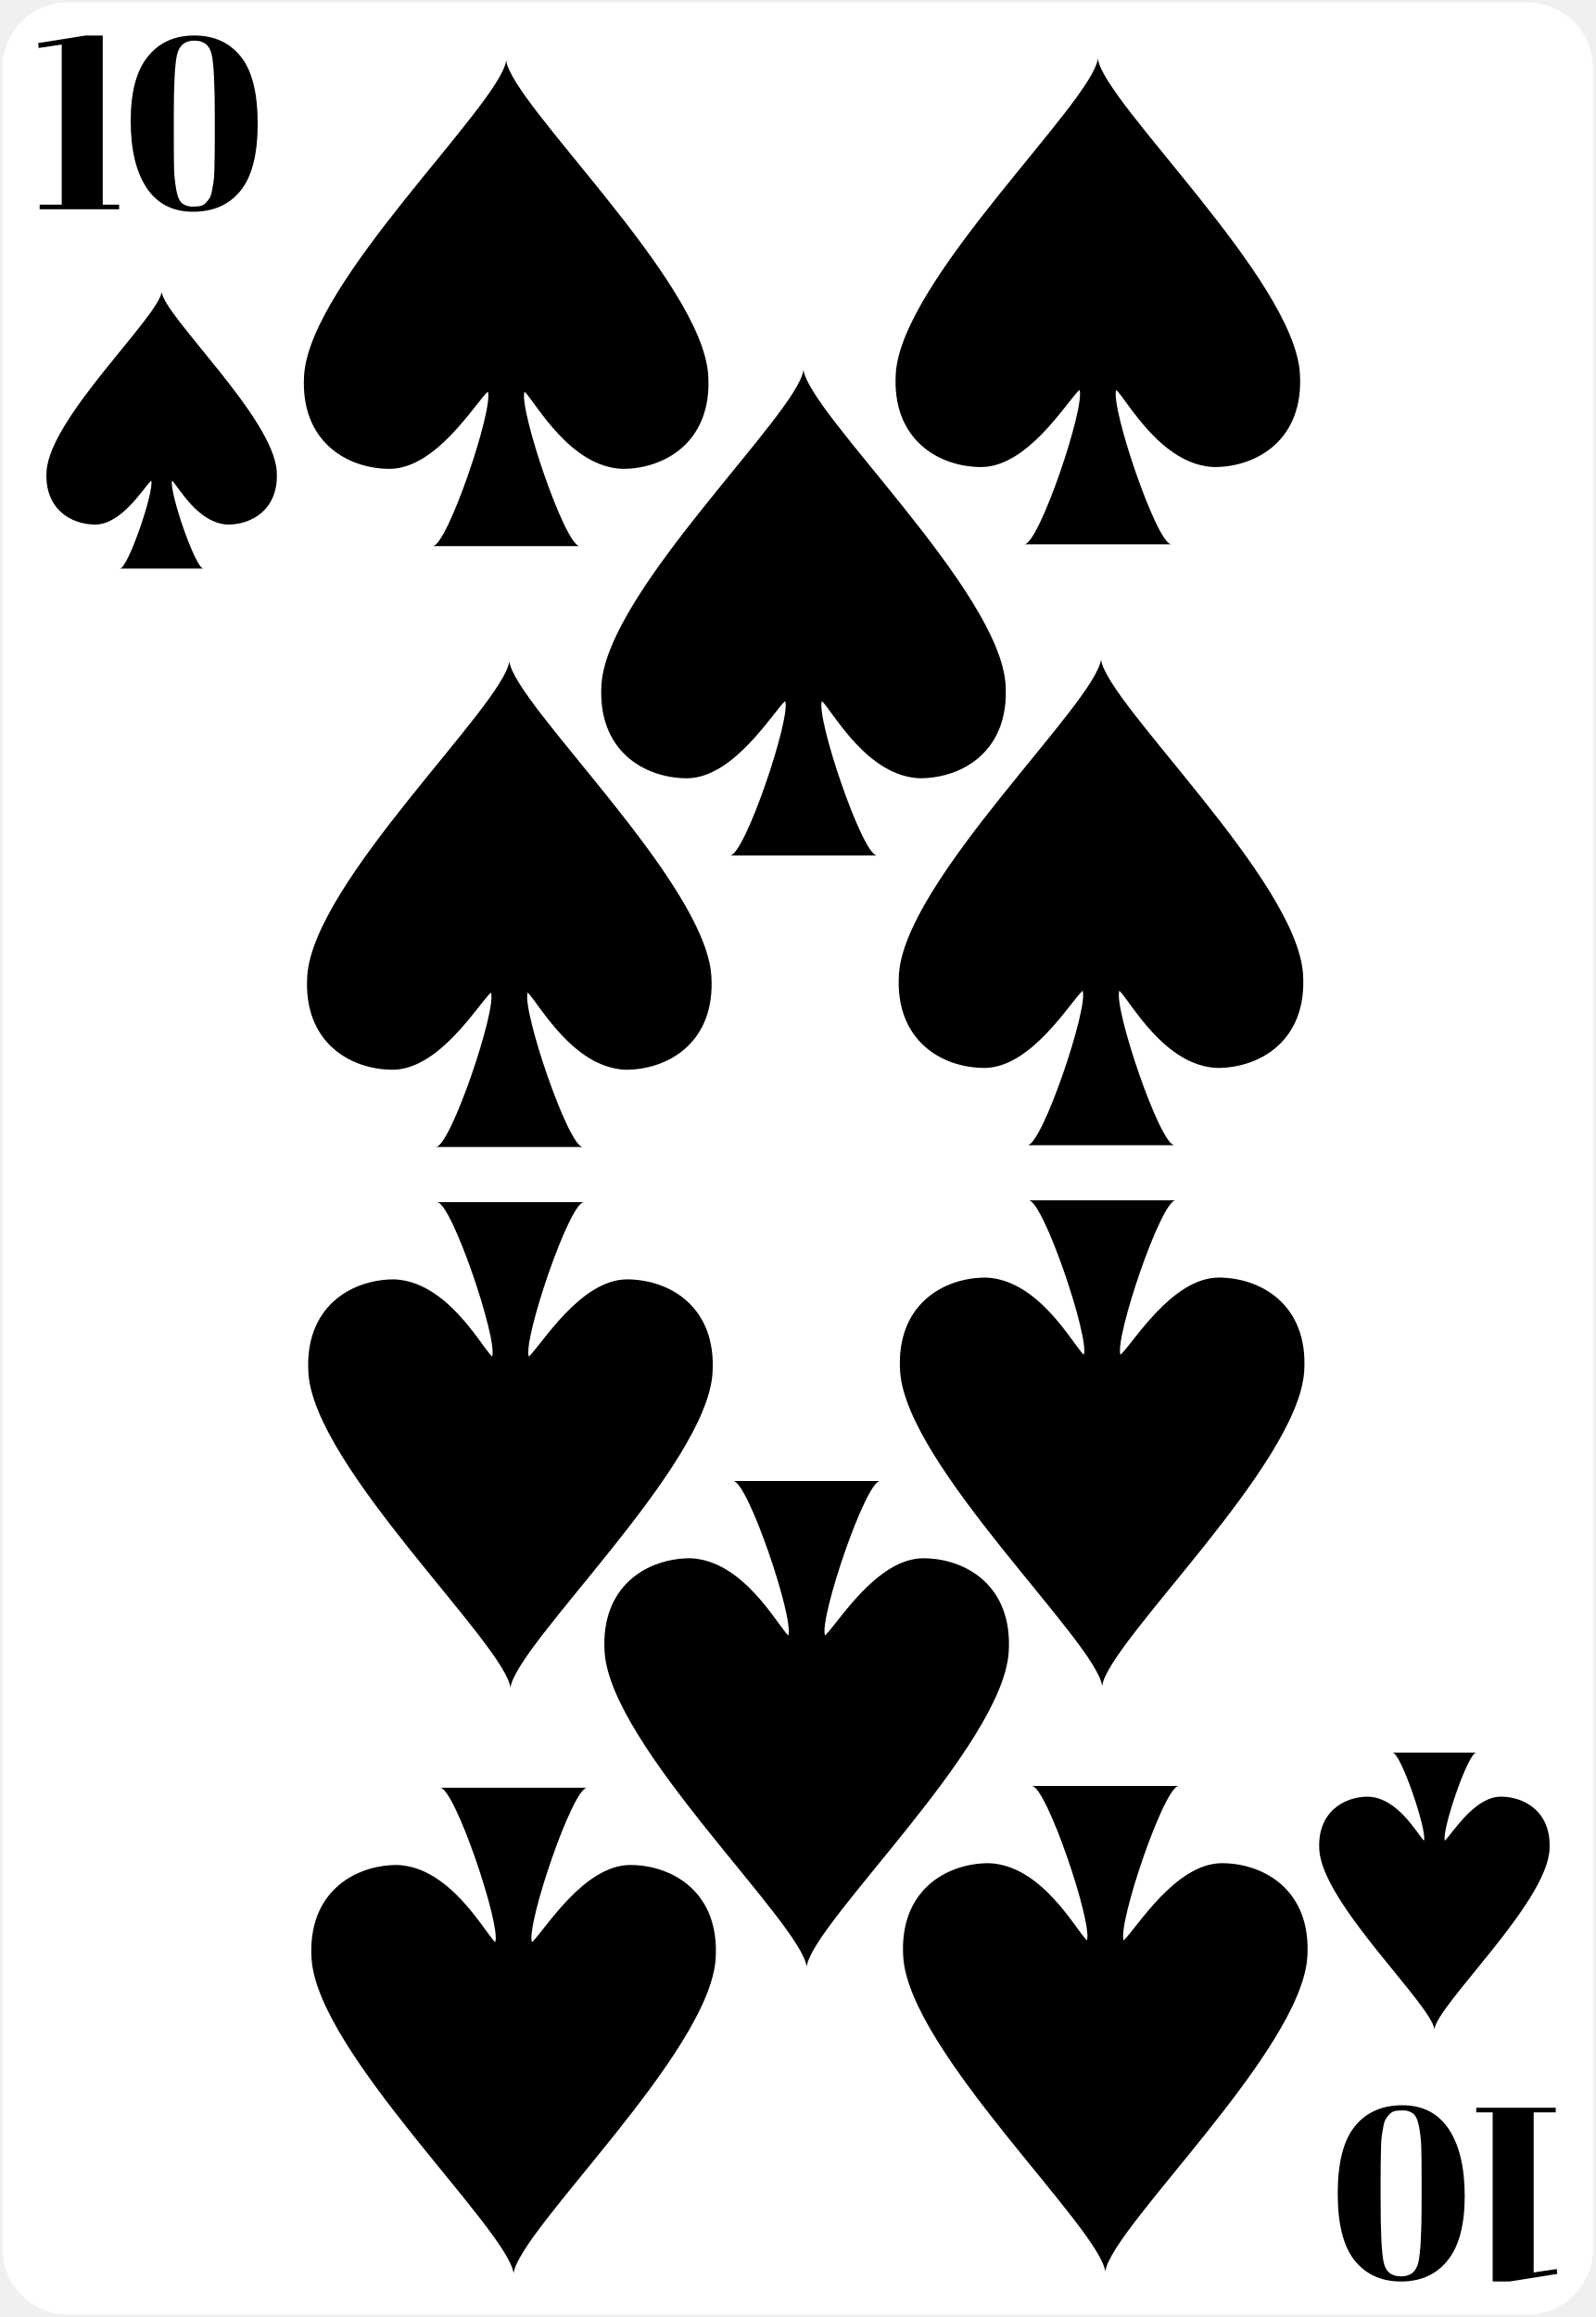
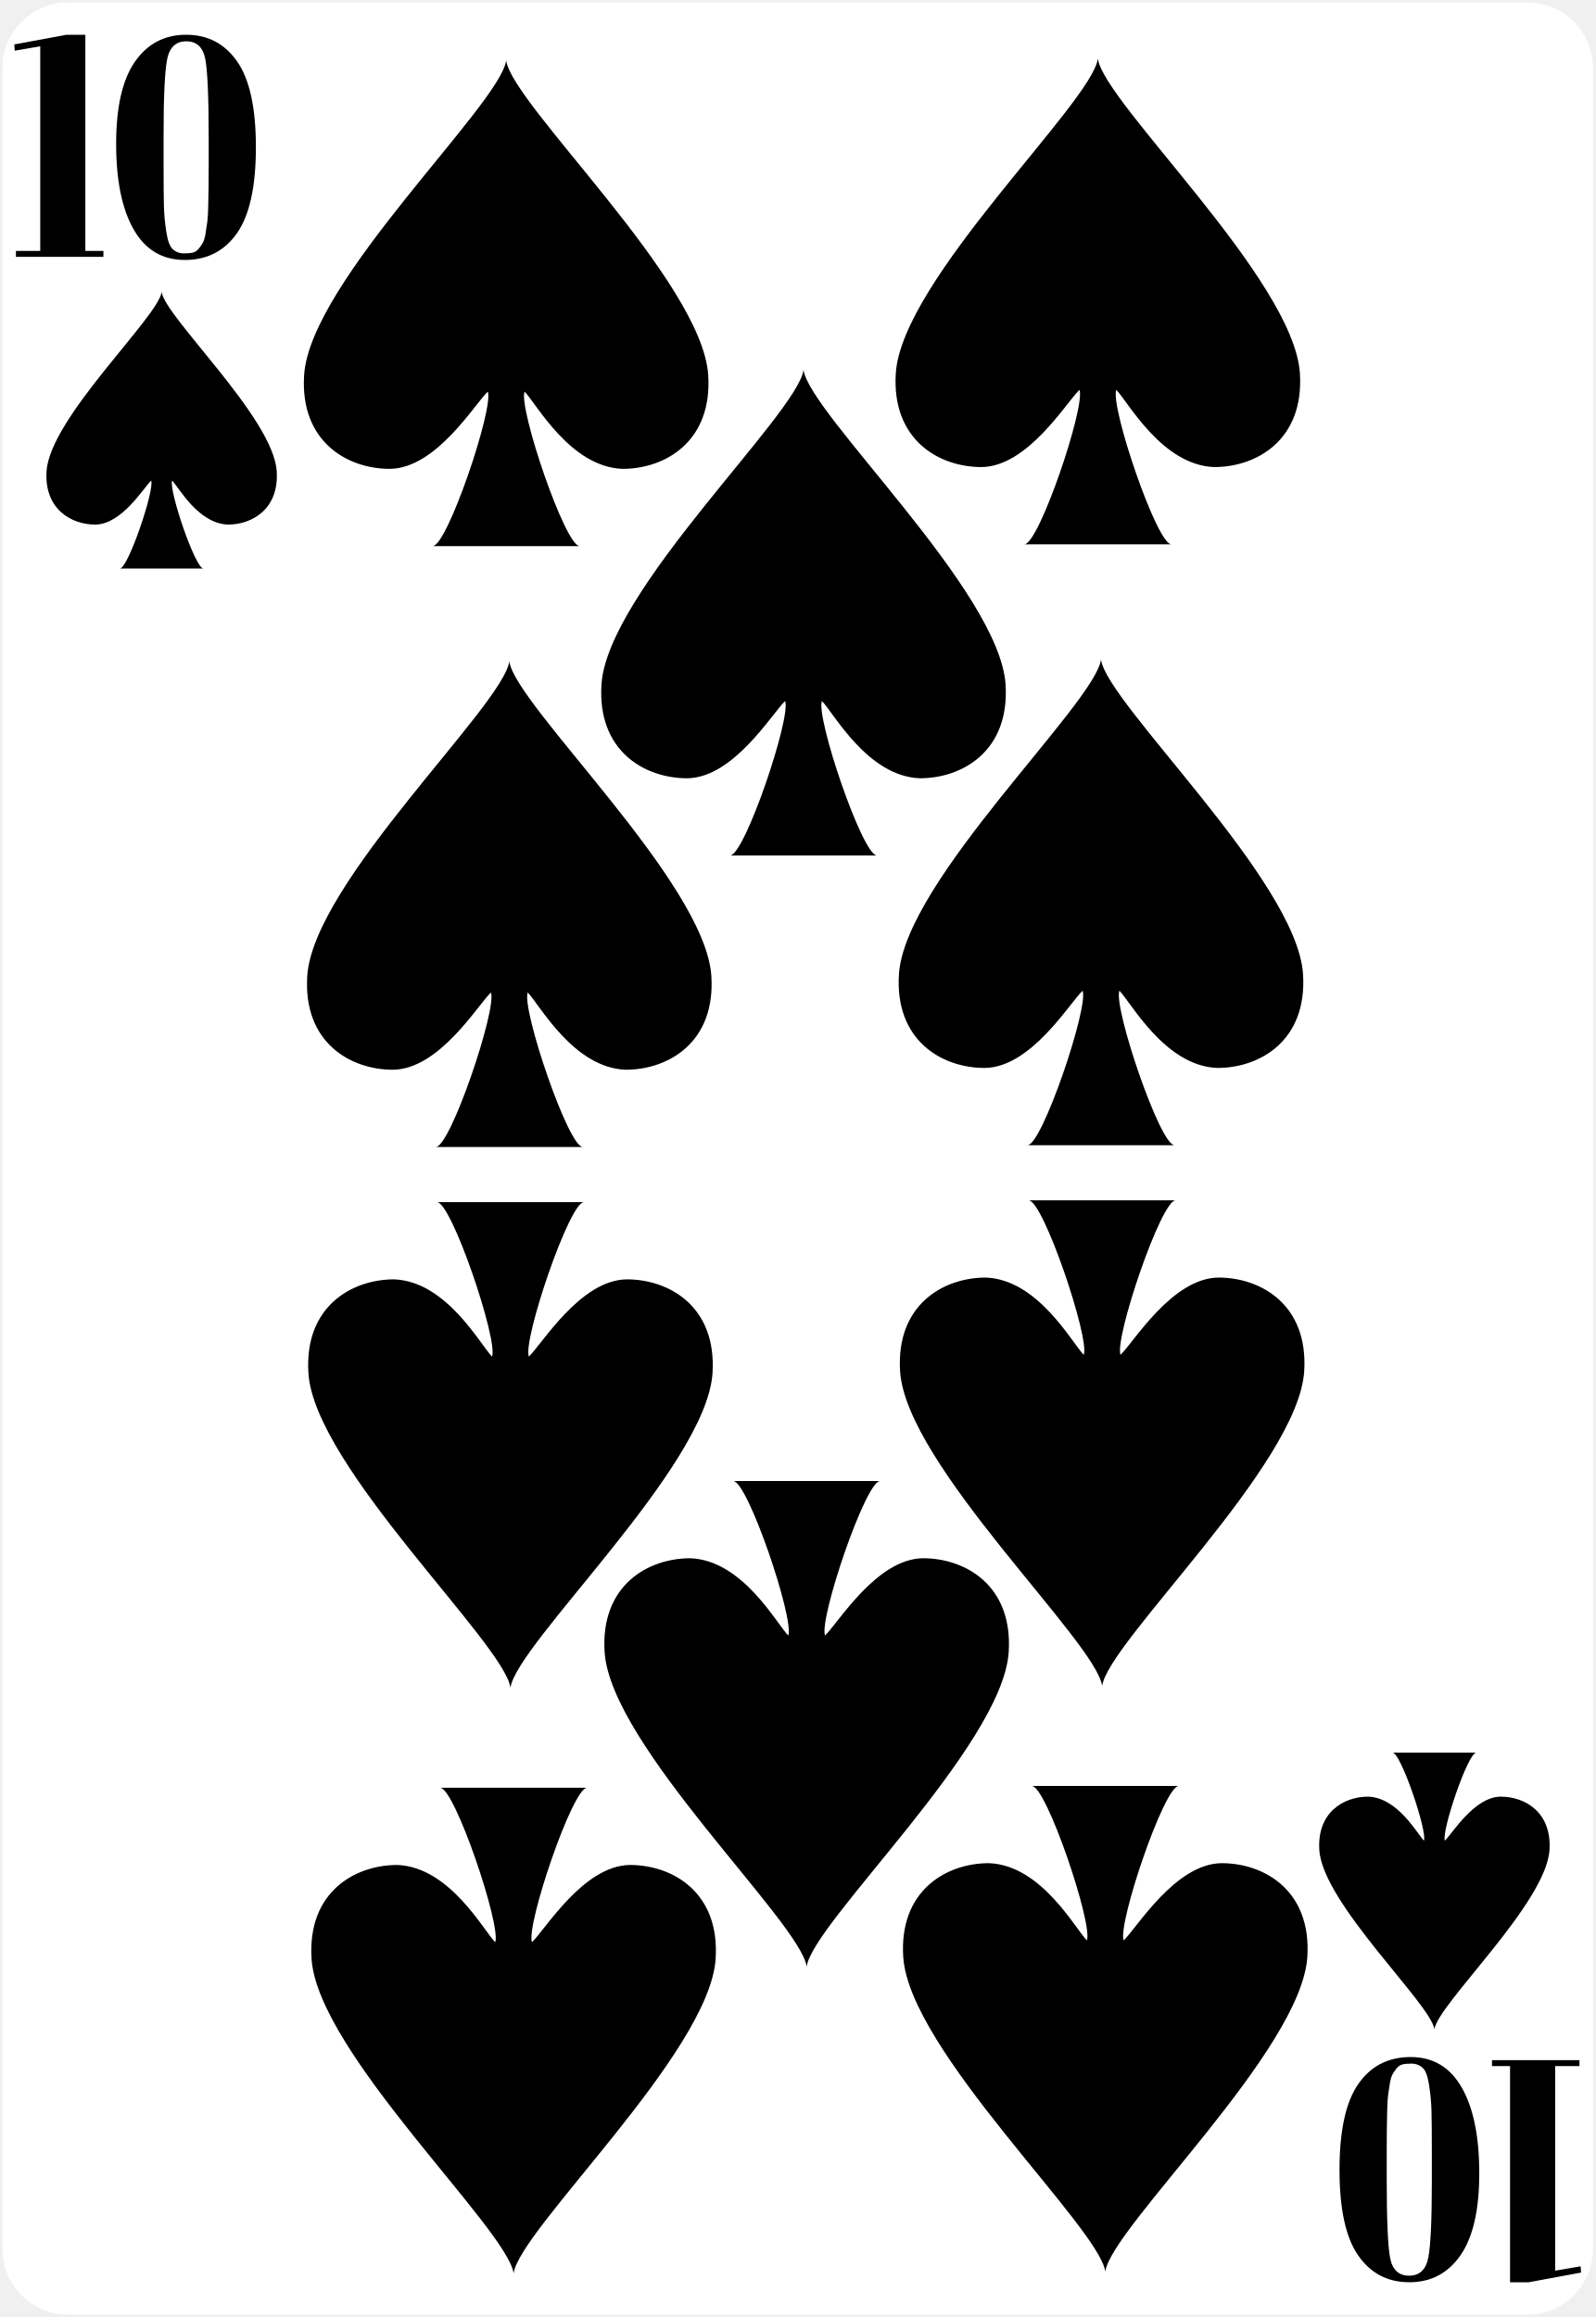
<svg xmlns="http://www.w3.org/2000/svg" width="167.087pt" height="242.667pt" viewBox="0 0 167.087 242.667" xml:space="preserve" id="svg2" version="1.1">
  <defs id="defs41" />
  <g id="Layer_x0020_1" style="fill-rule:nonzero;clip-rule:nonzero;stroke:#000000;stroke-miterlimit:4;">
    <path style="fill:#FFFFFF;stroke-width:0.5;stroke:none" d="M166.837,235.548c0,3.777-3.087,6.869-6.871,6.869H7.111c-3.775,0-6.861-3.092-6.861-6.869V7.12C0.25,3.343,3.336,0.25,7.111,0.25h152.855    c3.784,0,6.871,3.093,6.871,6.87v228.428z" id="path5" />
    <g style="stroke:none;" id="g7">
      <g id="g9">
				
			</g>
    </g>
    <g id="g15">
			
		</g>
    <g id="g19">
			
		</g>
    <g style="stroke:none;" id="g23">
      <g id="g25">
				
			</g>
    </g>
    <g style="stroke:none;" id="g31">
      <g id="g33">
				
			</g>
    </g>
  </g>
  <g id="rank-index" style="fill:#000000;stroke:none">
-     <path id="rank-index-top" d="M6.466 4.666 4.044 5.024 4 4.512 8.976 3.718H10.76V21.434H12.477V21.92H4.154V21.434H6.466ZM20.217 22.176Q17.013 22.176 15.351 19.667Q13.688 17.158 13.688 12.653Q13.688 8.147 15.472 5.933Q17.255 3.718 20.349 3.718Q23.442 3.718 25.215 5.92Q26.987 8.122 26.987 12.934Q26.987 17.747 25.204 19.962Q23.42 22.176 20.217 22.176ZM18.202 11.987V14.266Q18.202 16.749 18.235 17.773Q18.268 18.797 18.466 19.898Q18.664 20.998 19.105 21.318Q19.545 21.638 20.14 21.638Q20.734 21.638 21.031 21.562Q21.329 21.485 21.56 21.242Q21.791 20.998 21.945 20.755Q22.099 20.512 22.198 20Q22.297 19.488 22.363 19.053Q22.43 18.618 22.452 17.773Q22.496 16.134 22.496 14.47V12.218Q22.496 7.2 22.176 5.728Q21.857 4.256 20.36 4.256Q18.863 4.256 18.532 5.766Q18.202 7.277 18.202 11.987Z" />
-     <path id="rank-index-bottom" d="M6.466 4.666 4.044 5.024 4 4.512 8.976 3.718H10.76V21.434H12.477V21.92H4.154V21.434H6.466ZM20.217 22.176Q17.013 22.176 15.351 19.667Q13.688 17.158 13.688 12.653Q13.688 8.147 15.472 5.933Q17.255 3.718 20.349 3.718Q23.442 3.718 25.215 5.92Q26.987 8.122 26.987 12.934Q26.987 17.747 25.204 19.962Q23.42 22.176 20.217 22.176ZM18.202 11.987V14.266Q18.202 16.749 18.235 17.773Q18.268 18.797 18.466 19.898Q18.664 20.998 19.105 21.318Q19.545 21.638 20.14 21.638Q20.734 21.638 21.031 21.562Q21.329 21.485 21.56 21.242Q21.791 20.998 21.945 20.755Q22.099 20.512 22.198 20Q22.297 19.488 22.363 19.053Q22.43 18.618 22.452 17.773Q22.496 16.134 22.496 14.47V12.218Q22.496 7.2 22.176 5.728Q21.857 4.256 20.36 4.256Q18.863 4.256 18.532 5.766Q18.202 7.277 18.202 11.987Z" transform="rotate(180,83.54346,121.3335)" />
+     <path id="rank-index-top" d="M4.214 4.851 1.548 5.309 1.5 4.654 6.977 3.64H8.94V26.278H10.83V26.9H1.67V26.278H4.214ZM19.348 27.227Q15.822 27.227 13.992 24.021Q12.163 20.815 12.163 15.057Q12.163 9.3 14.126 6.47Q16.089 3.64 19.494 3.64Q22.898 3.64 24.849 6.454Q26.8 9.267 26.8 15.417Q26.8 21.568 24.837 24.397Q22.874 27.227 19.348 27.227ZM17.131 14.207V17.118Q17.131 20.292 17.167 21.6Q17.203 22.909 17.422 24.316Q17.64 25.722 18.124 26.131Q18.609 26.54 19.263 26.54Q19.918 26.54 20.245 26.442Q20.572 26.344 20.826 26.033Q21.081 25.722 21.25 25.411Q21.42 25.101 21.529 24.446Q21.638 23.792 21.711 23.236Q21.784 22.68 21.808 21.6Q21.856 19.507 21.856 17.38V14.501Q21.856 8.089 21.505 6.208Q21.154 4.327 19.506 4.327Q17.858 4.327 17.494 6.257Q17.131 8.187 17.131 14.207Z" />
+     <path id="rank-index-bottom" d="M4.214 4.851 1.548 5.309 1.5 4.654 6.977 3.64H8.94V26.278H10.83V26.9H1.67V26.278H4.214ZM19.348 27.227Q15.822 27.227 13.992 24.021Q12.163 20.815 12.163 15.057Q12.163 9.3 14.126 6.47Q16.089 3.64 19.494 3.64Q22.898 3.64 24.849 6.454Q26.8 9.267 26.8 15.417Q26.8 21.568 24.837 24.397Q22.874 27.227 19.348 27.227ZM17.131 14.207V17.118Q17.131 20.292 17.167 21.6Q17.203 22.909 17.422 24.316Q17.64 25.722 18.124 26.131Q18.609 26.54 19.263 26.54Q19.918 26.54 20.245 26.442Q20.572 26.344 20.826 26.033Q21.081 25.722 21.25 25.411Q21.42 25.101 21.529 24.446Q21.638 23.792 21.711 23.236Q21.784 22.68 21.808 21.6Q21.856 19.507 21.856 17.38V14.501Q21.856 8.089 21.505 6.208Q21.154 4.327 19.506 4.327Q17.858 4.327 17.494 6.257Q17.131 8.187 17.131 14.207Z" transform="rotate(180,83.54346,121.3335)" />
  </g>
  <g transform="matrix(1.508595,0,0,1.379325,16.92904,45.0659)" id="layer1-7">
    <path id="sl" d="M 7.989,3.103 C 7.747,-0.954 0.242,-8.59 0,-10.5 c -0.242,1.909 -7.747,9.545 -7.989,13.603 -0.169,2.868 1.695,4.057 3.39,4.057 1.835,-0.022 3.351,-2.801 3.873,-3.341 0.242,0.716 -1.603,6.682 -2.179,6.682 l 5.811,0 C 2.33,10.501 0.485,4.535 0.727,3.819 1.184,4.315 2.524,7.077 4.601,7.16 6.295,7.159 8.158,5.971 7.989,3.103 z" style="fill:#000000" />
  </g>
  <g transform="matrix(2.648679,0,0,2.421718,53.01089,31.766)" id="layer1-7-88">
    <path id="sl-4" d="M 7.989,3.103 C 7.747,-0.954 0.242,-8.59 0,-10.5 c -0.242,1.909 -7.747,9.545 -7.989,13.603 -0.169,2.868 1.695,4.057 3.39,4.057 1.835,-0.022 3.351,-2.801 3.873,-3.341 0.242,0.716 -1.603,6.682 -2.179,6.682 l 5.811,0 C 2.33,10.501 0.485,4.535 0.727,3.819 1.184,4.315 2.524,7.077 4.601,7.16 6.295,7.159 8.158,5.971 7.989,3.103 z" style="fill:#000000" />
  </g>
  <g transform="matrix(-1.508595,0,0,-1.379325,150.2251,198.0441)" id="layer1-7-3">
    <path id="sl-1" d="M 7.989,3.103 C 7.747,-0.954 0.242,-8.59 0,-10.5 c -0.242,1.909 -7.747,9.545 -7.989,13.603 -0.169,2.868 1.695,4.057 3.39,4.057 1.835,-0.022 3.351,-2.801 3.873,-3.341 0.242,0.716 -1.603,6.682 -2.179,6.682 l 5.811,0 C 2.33,10.501 0.485,4.535 0.727,3.819 1.184,4.315 2.524,7.077 4.601,7.16 6.295,7.159 8.158,5.971 7.989,3.103 z" style="fill:#000000" />
  </g>
  <g transform="matrix(2.648679,0,0,2.421718,53.33971,94.6985)" id="layer1-7-88-8">
    <path id="sl-4-8" d="M 7.989,3.103 C 7.747,-0.954 0.242,-8.59 0,-10.5 c -0.242,1.909 -7.747,9.545 -7.989,13.603 -0.169,2.868 1.695,4.057 3.39,4.057 1.835,-0.022 3.351,-2.801 3.873,-3.341 0.242,0.716 -1.603,6.682 -2.179,6.682 l 5.811,0 C 2.33,10.501 0.485,4.535 0.727,3.819 1.184,4.315 2.524,7.077 4.601,7.16 6.295,7.159 8.158,5.971 7.989,3.103 z" style="fill:#000000" />
  </g>
  <g transform="matrix(-2.648679,0,0,-2.421718,53.78926,212.6639)" id="layer1-7-88-4">
    <path id="sl-4-3" d="M 7.989,3.103 C 7.747,-0.954 0.242,-8.59 0,-10.5 c -0.242,1.909 -7.747,9.545 -7.989,13.603 -0.169,2.868 1.695,4.057 3.39,4.057 1.835,-0.022 3.351,-2.801 3.873,-3.341 0.242,0.716 -1.603,6.682 -2.179,6.682 l 5.811,0 C 2.33,10.501 0.485,4.535 0.727,3.819 1.184,4.315 2.524,7.077 4.601,7.16 6.295,7.159 8.158,5.971 7.989,3.103 z" style="fill:#000000" />
  </g>
  <g transform="matrix(-2.648679,0,0,-2.421718,53.46044,151.3314)" id="layer1-7-88-8-1">
    <path id="sl-4-8-4" d="M 7.989,3.103 C 7.747,-0.954 0.242,-8.59 0,-10.5 c -0.242,1.909 -7.747,9.545 -7.989,13.603 -0.169,2.868 1.695,4.057 3.39,4.057 1.835,-0.022 3.351,-2.801 3.873,-3.341 0.242,0.716 -1.603,6.682 -2.179,6.682 l 5.811,0 C 2.33,10.501 0.485,4.535 0.727,3.819 1.184,4.315 2.524,7.077 4.601,7.16 6.295,7.159 8.158,5.971 7.989,3.103 z" style="fill:#000000" />
  </g>
  <g transform="matrix(2.648679,0,0,2.421718,114.9782,31.57803)" id="layer1-7-88-9">
    <path id="sl-4-2" d="M 7.989,3.103 C 7.747,-0.954 0.242,-8.59 0,-10.5 c -0.242,1.909 -7.747,9.545 -7.989,13.603 -0.169,2.868 1.695,4.057 3.39,4.057 1.835,-0.022 3.351,-2.801 3.873,-3.341 0.242,0.716 -1.603,6.682 -2.179,6.682 l 5.811,0 C 2.33,10.501 0.485,4.535 0.727,3.819 1.184,4.315 2.524,7.077 4.601,7.16 6.295,7.159 8.158,5.971 7.989,3.103 z" style="fill:#000000" />
  </g>
  <g transform="matrix(2.648679,0,0,2.421718,115.307,94.51054)" id="layer1-7-88-8-0">
    <path id="sl-4-8-6" d="M 7.989,3.103 C 7.747,-0.954 0.242,-8.59 0,-10.5 c -0.242,1.909 -7.747,9.545 -7.989,13.603 -0.169,2.868 1.695,4.057 3.39,4.057 1.835,-0.022 3.351,-2.801 3.873,-3.341 0.242,0.716 -1.603,6.682 -2.179,6.682 l 5.811,0 C 2.33,10.501 0.485,4.535 0.727,3.819 1.184,4.315 2.524,7.077 4.601,7.16 6.295,7.159 8.158,5.971 7.989,3.103 z" style="fill:#000000" />
  </g>
  <g transform="matrix(-2.648679,0,0,-2.421718,115.7566,212.476)" id="layer1-7-88-4-8">
    <path id="sl-4-3-9" d="M 7.989,3.103 C 7.747,-0.954 0.242,-8.59 0,-10.5 c -0.242,1.909 -7.747,9.545 -7.989,13.603 -0.169,2.868 1.695,4.057 3.39,4.057 1.835,-0.022 3.351,-2.801 3.873,-3.341 0.242,0.716 -1.603,6.682 -2.179,6.682 l 5.811,0 C 2.33,10.501 0.485,4.535 0.727,3.819 1.184,4.315 2.524,7.077 4.601,7.16 6.295,7.159 8.158,5.971 7.989,3.103 z" style="fill:#000000" />
  </g>
  <g transform="matrix(-2.648679,0,0,-2.421718,115.4278,151.1435)" id="layer1-7-88-8-1-2">
    <path id="sl-4-8-4-6" d="M 7.989,3.103 C 7.747,-0.954 0.242,-8.59 0,-10.5 c -0.242,1.909 -7.747,9.545 -7.989,13.603 -0.169,2.868 1.695,4.057 3.39,4.057 1.835,-0.022 3.351,-2.801 3.873,-3.341 0.242,0.716 -1.603,6.682 -2.179,6.682 l 5.811,0 C 2.33,10.501 0.485,4.535 0.727,3.819 1.184,4.315 2.524,7.077 4.601,7.16 6.295,7.159 8.158,5.971 7.989,3.103 z" style="fill:#000000" />
  </g>
  <g transform="matrix(2.648679,0,0,2.421718,84.15214,64.1712)" id="layer1-7-88-6">
    <path id="sl-4-4" d="M 7.989,3.103 C 7.747,-0.954 0.242,-8.59 0,-10.5 c -0.242,1.909 -7.747,9.545 -7.989,13.603 -0.169,2.868 1.695,4.057 3.39,4.057 1.835,-0.022 3.351,-2.801 3.873,-3.341 0.242,0.716 -1.603,6.682 -2.179,6.682 l 5.811,0 C 2.33,10.501 0.485,4.535 0.727,3.819 1.184,4.315 2.524,7.077 4.601,7.16 6.295,7.159 8.158,5.971 7.989,3.103 z" style="fill:#000000" />
  </g>
  <g transform="matrix(-2.648679,0,0,-2.421718,84.48087,180.5402)" id="layer1-7-88-6-6">
    <path id="sl-4-4-8" d="M 7.989,3.103 C 7.747,-0.954 0.242,-8.59 0,-10.5 c -0.242,1.909 -7.747,9.545 -7.989,13.603 -0.169,2.868 1.695,4.057 3.39,4.057 1.835,-0.022 3.351,-2.801 3.873,-3.341 0.242,0.716 -1.603,6.682 -2.179,6.682 l 5.811,0 C 2.33,10.501 0.485,4.535 0.727,3.819 1.184,4.315 2.524,7.077 4.601,7.16 6.295,7.159 8.158,5.971 7.989,3.103 z" style="fill:#000000" />
  </g>
</svg>
